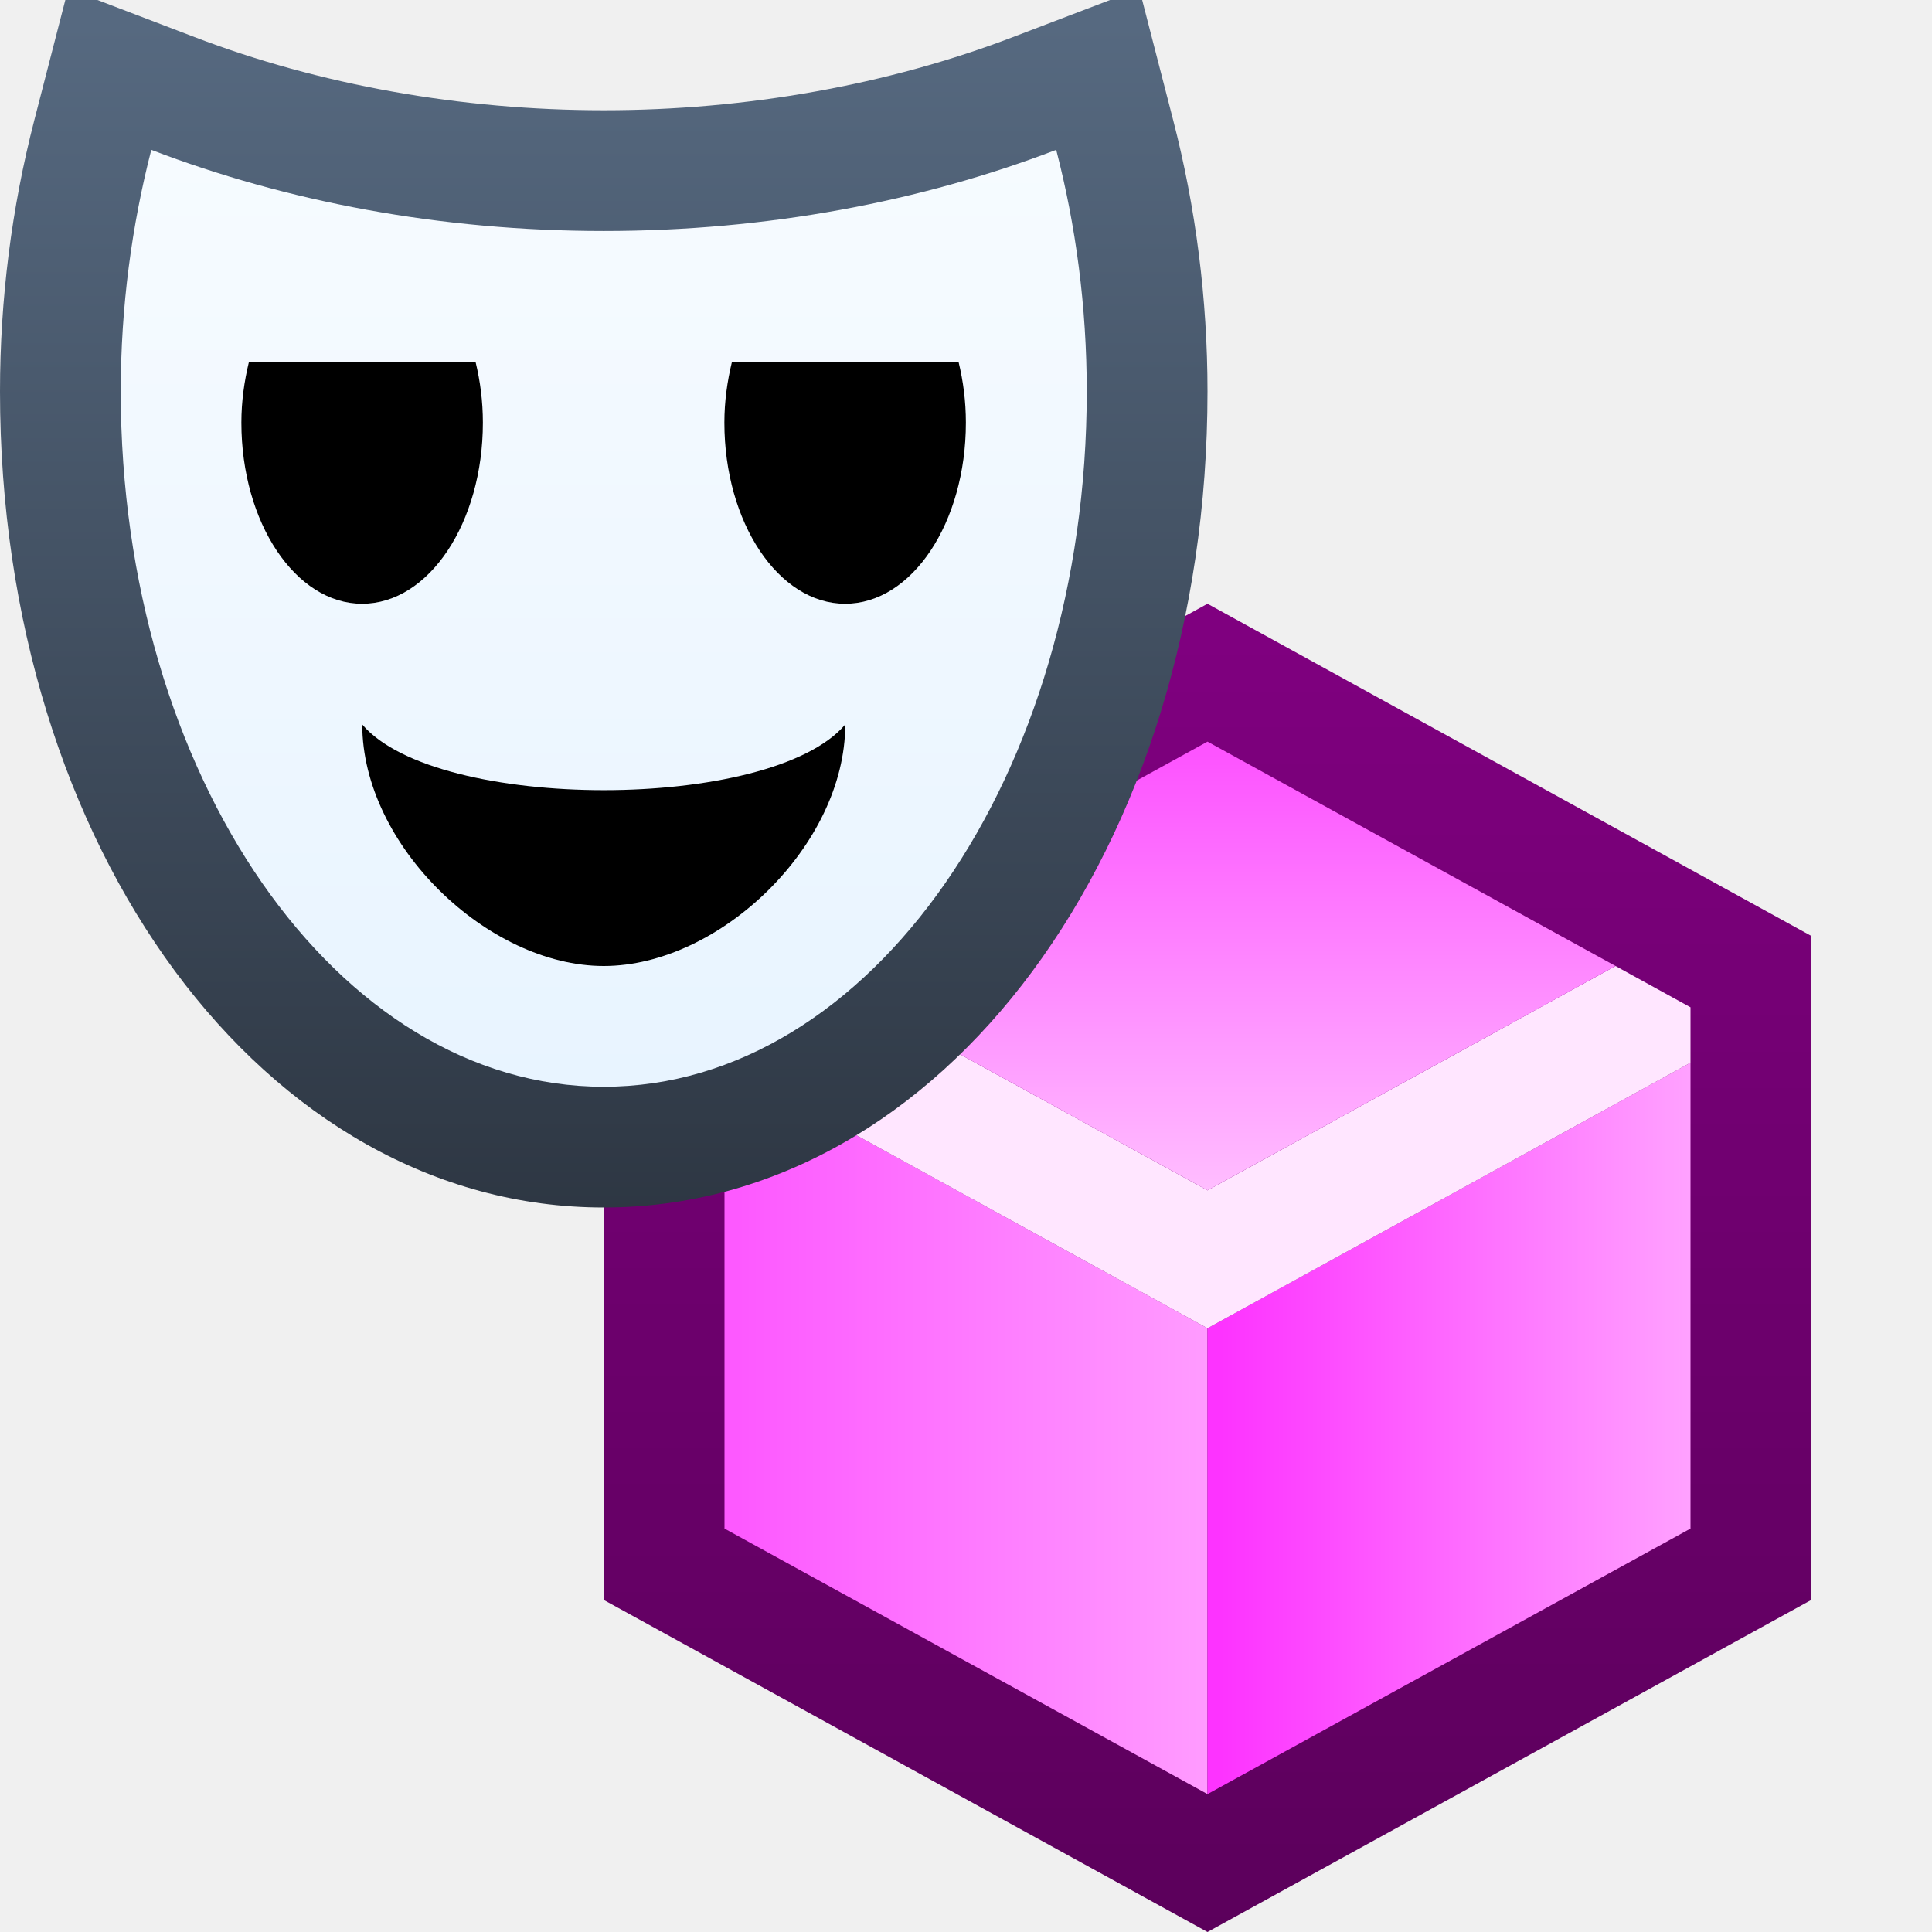
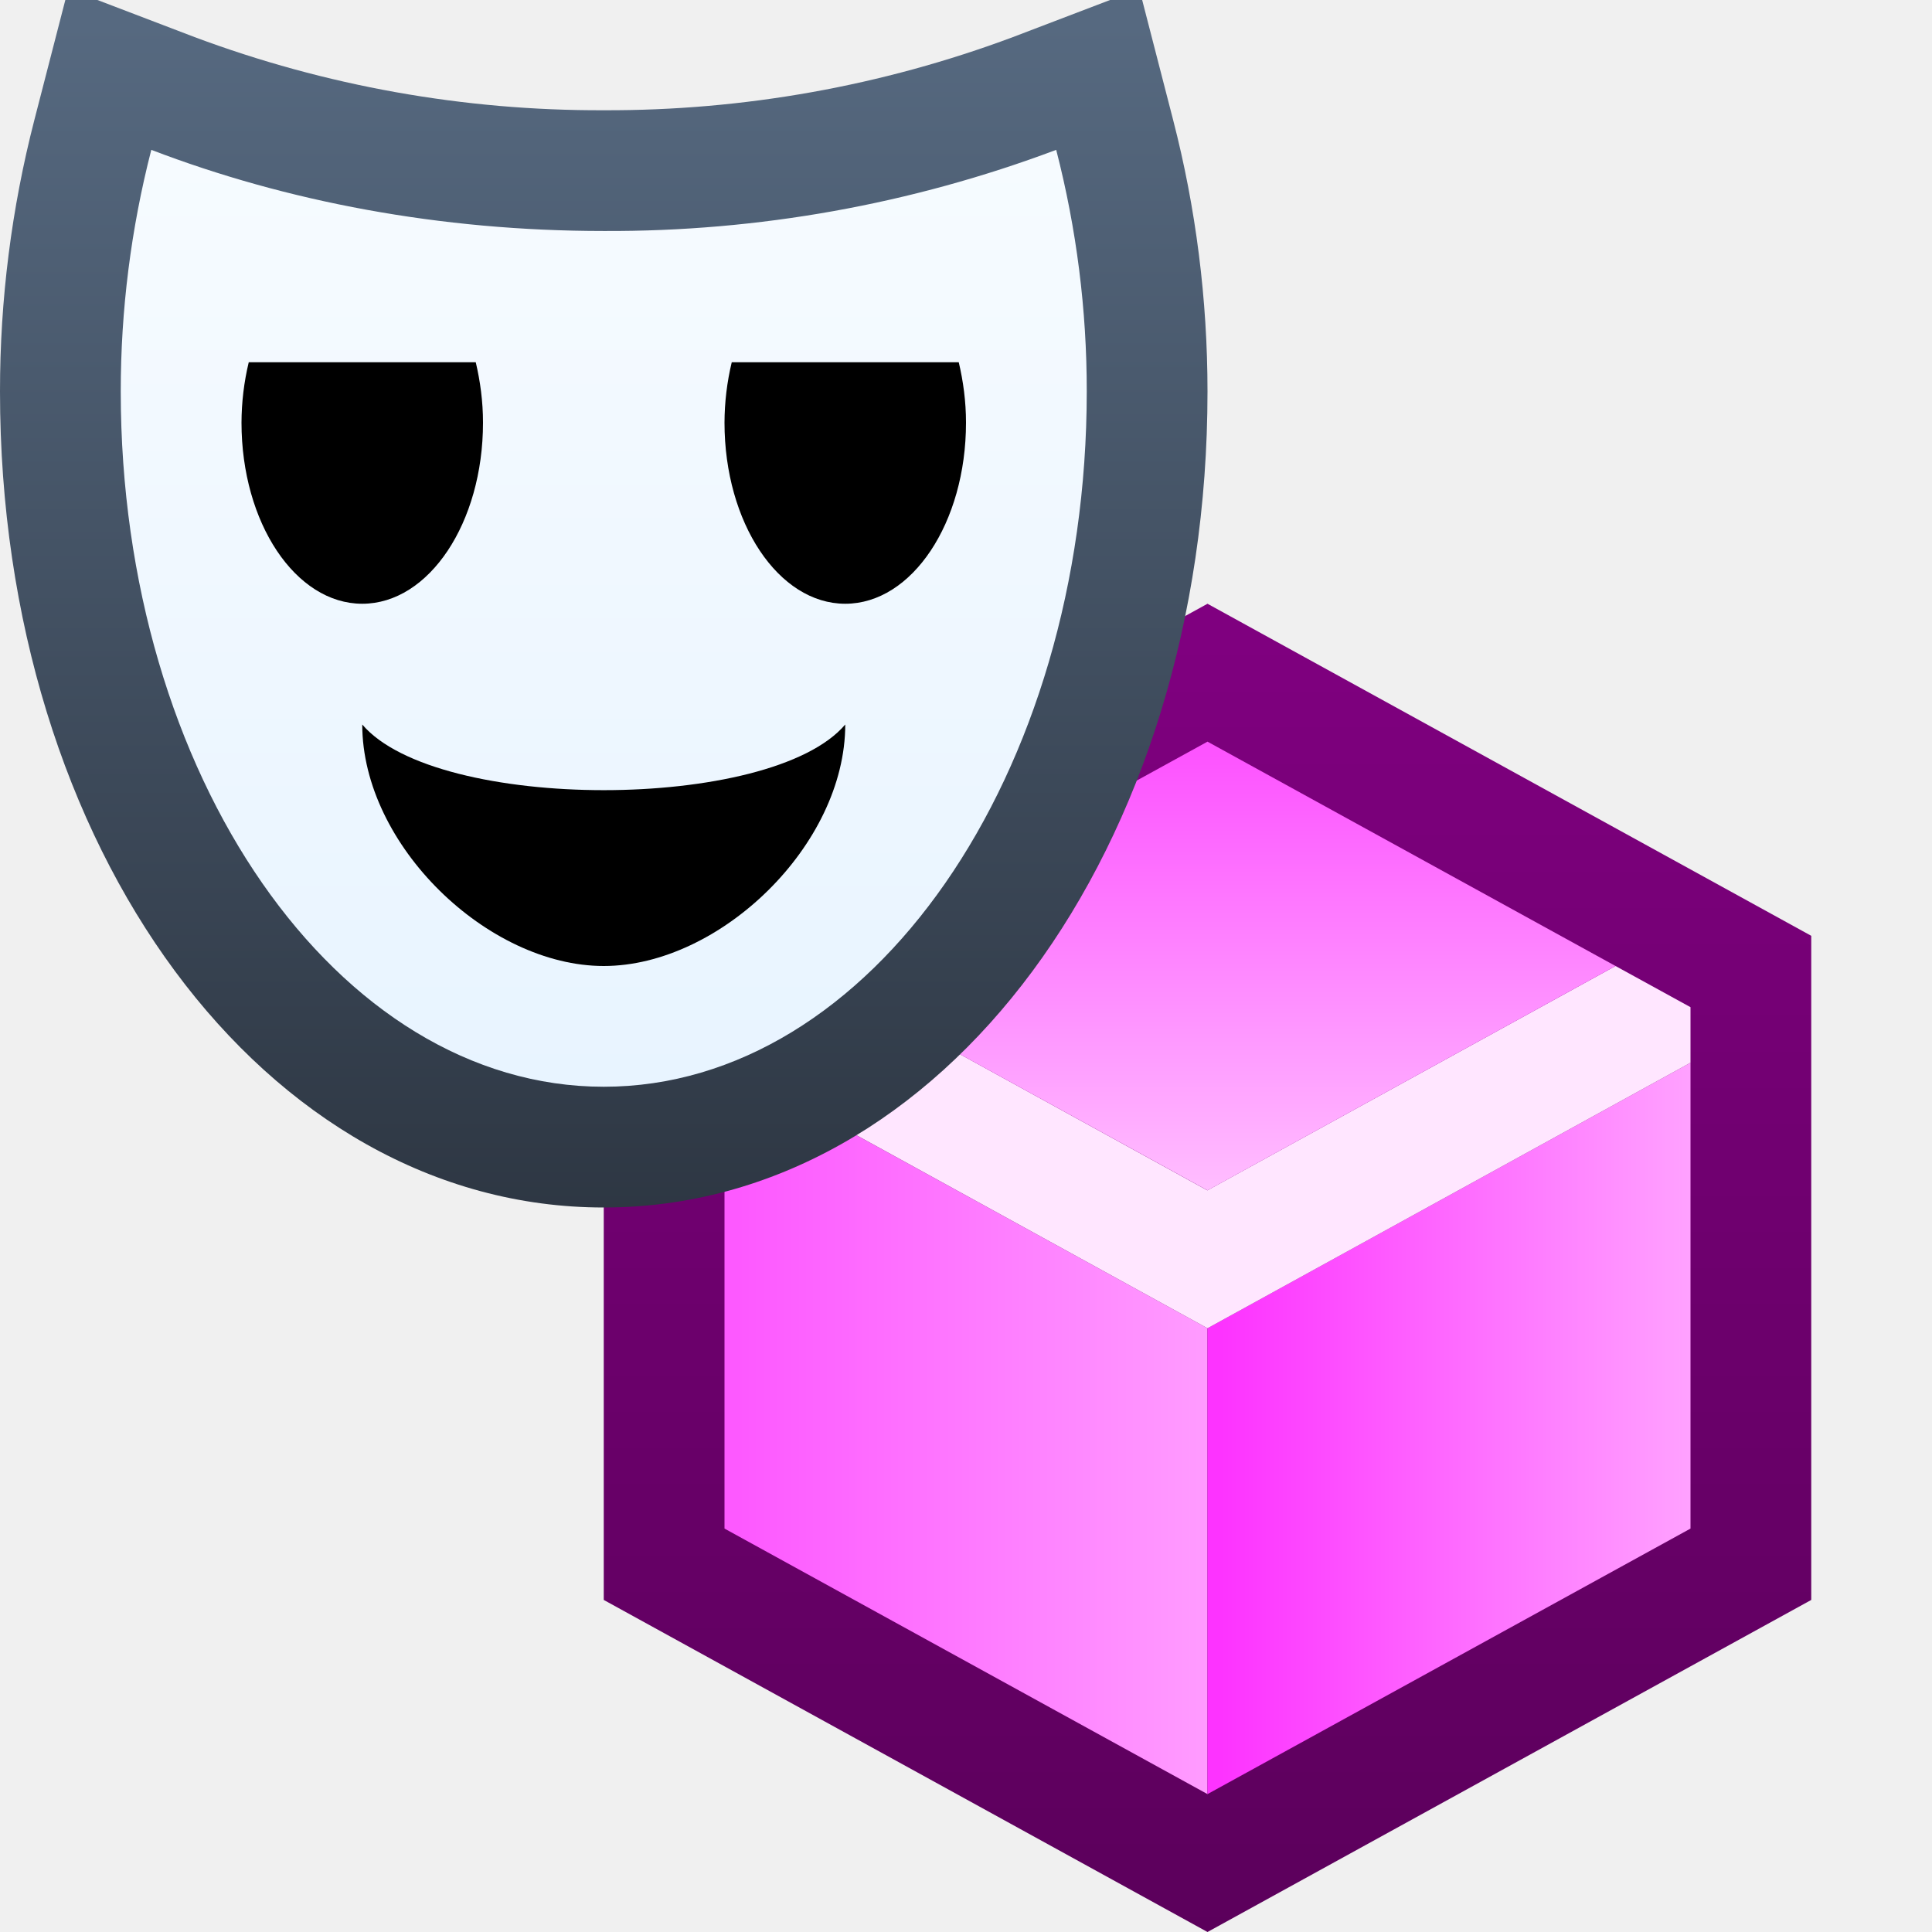
- <svg xmlns="http://www.w3.org/2000/svg" xmlns:ns1="urn:schemas-jetbrains-com:tisvg" ns1:v="1" width="24" height="24" viewBox="0,0,16,16">
-   <g>
-     <path fill-rule="evenodd" d="M0,0L16,0L16,16L0,16Z" fill="#FFFFFF" opacity="0" />
-     <linearGradient id="F01" x1="0.5" y1="5.54865E-06" x2="0.5" y2="1">
-       <stop offset="0" stop-color="#800080" />
-       <stop offset="1" stop-color="#5B005B" />
-     </linearGradient>
-     <path fill-rule="evenodd" d="M5,13.25L5,7.751L10,5L15,7.751L15,13.25L10,16L5,13.25Z" fill="url(#F01)" />
-     <linearGradient id="F02" x1="0.028" y1="0.5" x2="1.015" y2="0.5">
-       <stop offset="0" stop-color="#FD59FF" />
-       <stop offset="1" stop-color="#FF9CFF" />
-     </linearGradient>
-     <path fill-rule="evenodd" d="M6,8.801L6,12.659L10,14.858L10,11L6,8.801Z" fill="url(#F02)" />
-     <linearGradient id="F03" x1="0.028" y1="0.5" x2="1.015" y2="0.5">
-       <stop offset="0" stop-color="#FD33FF" />
-       <stop offset="1" stop-color="#FFA3FF" />
-     </linearGradient>
-     <path fill-rule="evenodd" d="M14,8.801L10,11L10,14.858L14,12.659L14,8.801Z" fill="url(#F03)" />
-     <path fill-rule="evenodd" d="M13.379,8L10,9.858L6.621,8L6,8.342L6,8.801L10,11L14,8.801L14,8.342L13.379,8Z" fill="#FFE6FF" />
-     <linearGradient id="F05" x1="0.5" y1="0.028" x2="0.5" y2="1.016">
-       <stop offset="0" stop-color="#FD54FF" />
-       <stop offset="1" stop-color="#FFBFFF" />
-     </linearGradient>
-     <path fill-rule="evenodd" d="M10,9.858L13.379,8L10,6.142L6.621,8L10,9.858Z" fill="url(#F05)" />
-     <linearGradient id="F06" x1="0.5" y1="0.019" x2="0.5" y2="1.02">
-       <stop offset="0" stop-color="#566980" />
-       <stop offset="1" stop-color="#2D3642" />
-     </linearGradient>
-     <path fill-rule="evenodd" d="M9.193,8.1787109706965566E-07L8.389,0.307C7.353,0.703,6.182,0.913,5,0.913L5,0.913C3.818,0.913,2.646,0.703,1.611,0.307L0.807,8.1787109706965566E-07L0.541,8.1787109706965566E-07L0.285,0.992C0.096,1.722,0,2.48,0,3.242L0,3.242C0,7.031,2.196,10,5,10L5,10C7.803,10,10,7.031,10,3.242L10,3.242C10,2.48,9.904,1.722,9.715,0.992L9.459,8.1787109706965566E-07L9.193,8.1787109706965566E-07Z" fill="url(#F06)" />
-     <linearGradient id="F07" x1="0.5" y1="3.14656E-05" x2="0.5" y2="1">
-       <stop offset="0" stop-color="#F6FBFF" />
-       <stop offset="1" stop-color="#E8F4FF" />
-     </linearGradient>
-     <path fill-rule="evenodd" d="M5,1.913C3.645,1.913,2.371,1.669,1.253,1.241L1.253,1.241C1.092,1.865,1,2.538,1,3.242L1,3.242C1,6.422,2.791,9,5,9L5,9C7.209,9,9,6.422,9,3.242L9,3.242C9,2.538,8.909,1.865,8.747,1.241L8.747,1.241C7.629,1.669,6.354,1.913,5,1.913Z" fill="url(#F07)" />
-     <path fill-rule="evenodd" d="M3,6C3,7,4.04,8,5,8C5.96,8,7,7,7,6C6.385,6.725,3.615,6.725,3,6Z" fill="#000000" />
-     <path fill-rule="evenodd" d="M6.061,3C6.023,3.157,5.999,3.324,5.999,3.5C5.999,4.329,6.448,5,6.999,5C7.552,5,7.999,4.329,7.999,3.5C7.999,3.324,7.977,3.157,7.939,3L6.061,3Z" fill="#000000" />
-     <path fill-rule="evenodd" d="M2.061,3C2.023,3.157,1.999,3.324,1.999,3.5C1.999,4.329,2.448,5,2.999,5C3.552,5,3.999,4.329,3.999,3.5C3.999,3.324,3.977,3.157,3.939,3L2.061,3Z" fill="#000000" />
-   </g>
+ <svg xmlns="http://www.w3.org/2000/svg" xmlns:ns1="urn:schemas-jetbrains-com:tisvg" ns1:v="1" width="24" height="24" viewBox="0 0 16 16">
+   <linearGradient id="a" x1=".5" y1="0" x2=".5" y2="1">
+     <stop offset="0" stop-color="purple" />
+     <stop offset="1" stop-color="#5B005B" />
+   </linearGradient>
+   <path fill-rule="evenodd" d="M5 13.25v-5.5L10 5l5 2.75v5.5L10 16l-5-2.75Z" fill="url(#a)" />
+   <linearGradient id="b" x1=".028" y1=".5" x2="1.015" y2=".5">
+     <stop offset="0" stop-color="#FD59FF" />
+     <stop offset="1" stop-color="#FF9CFF" />
+   </linearGradient>
+   <path fill-rule="evenodd" d="M6 8.801v3.858l4 2.199V11L6 8.801Z" fill="url(#b)" />
+   <linearGradient id="c" x1=".028" y1=".5" x2="1.015" y2=".5">
+     <stop offset="0" stop-color="#FD33FF" />
+     <stop offset="1" stop-color="#FFA3FF" />
+   </linearGradient>
+   <path fill-rule="evenodd" d="M14 8.801 10 11v3.858l4-2.199V8.801Z" fill="url(#c)" />
+   <path fill-rule="evenodd" d="m13.379 8-3.38 1.858L6.622 8 6 8.342V8.8l4 2.2 4-2.199v-.46L13.379 8Z" fill="#FFE6FF" />
+   <linearGradient id="d" x1=".5" y1=".028" x2=".5" y2="1.016">
+     <stop offset="0" stop-color="#FD54FF" />
+     <stop offset="1" stop-color="#FFBFFF" />
+   </linearGradient>
+   <path fill-rule="evenodd" d="M10 9.858 13.379 8 10 6.142 6.621 8 10 9.858Z" fill="url(#d)" />
+   <linearGradient id="e" x1=".5" y1=".019" x2=".5" y2="1.02">
+     <stop offset="0" stop-color="#566980" />
+     <stop offset="1" stop-color="#2D3642" />
+   </linearGradient>
+   <path fill-rule="evenodd" d="m9.193 0-.804.307A9.584 9.584 0 0 1 5 .913 9.58 9.58 0 0 1 1.611.307L.807 0H.541L.285.992A8.987 8.987 0 0 0 0 3.242C0 7.031 2.196 10 5 10c2.803 0 5-2.969 5-6.758 0-.762-.096-1.52-.285-2.25L9.459 0h-.266Z" fill="url(#e)" />
+   <linearGradient id="f" x1=".5" y1="0" x2=".5" y2="1">
+     <stop offset="0" stop-color="#F6FBFF" />
+     <stop offset="1" stop-color="#E8F4FF" />
+   </linearGradient>
+   <path fill-rule="evenodd" d="M5 1.913c-1.355 0-2.629-.244-3.747-.672A8.016 8.016 0 0 0 1 3.242C1 6.422 2.791 9 5 9s4-2.578 4-5.758a7.97 7.97 0 0 0-.253-2.001A10.512 10.512 0 0 1 5 1.913Z" fill="url(#f)" />
+   <path fill-rule="evenodd" d="M3 6c0 1 1.04 2 2 2s2-1 2-2c-.615.725-3.385.725-4 0Zm3.06-3a2.172 2.172 0 0 0-.06.5C6 4.329 6.447 5 7 5s1-.671 1-1.5c0-.176-.023-.343-.06-.5H6.06Zm-4 0a2.172 2.172 0 0 0-.06.5C2 4.329 2.447 5 3 5s1-.671 1-1.5c0-.176-.023-.343-.06-.5H2.06Z" />
</svg>
